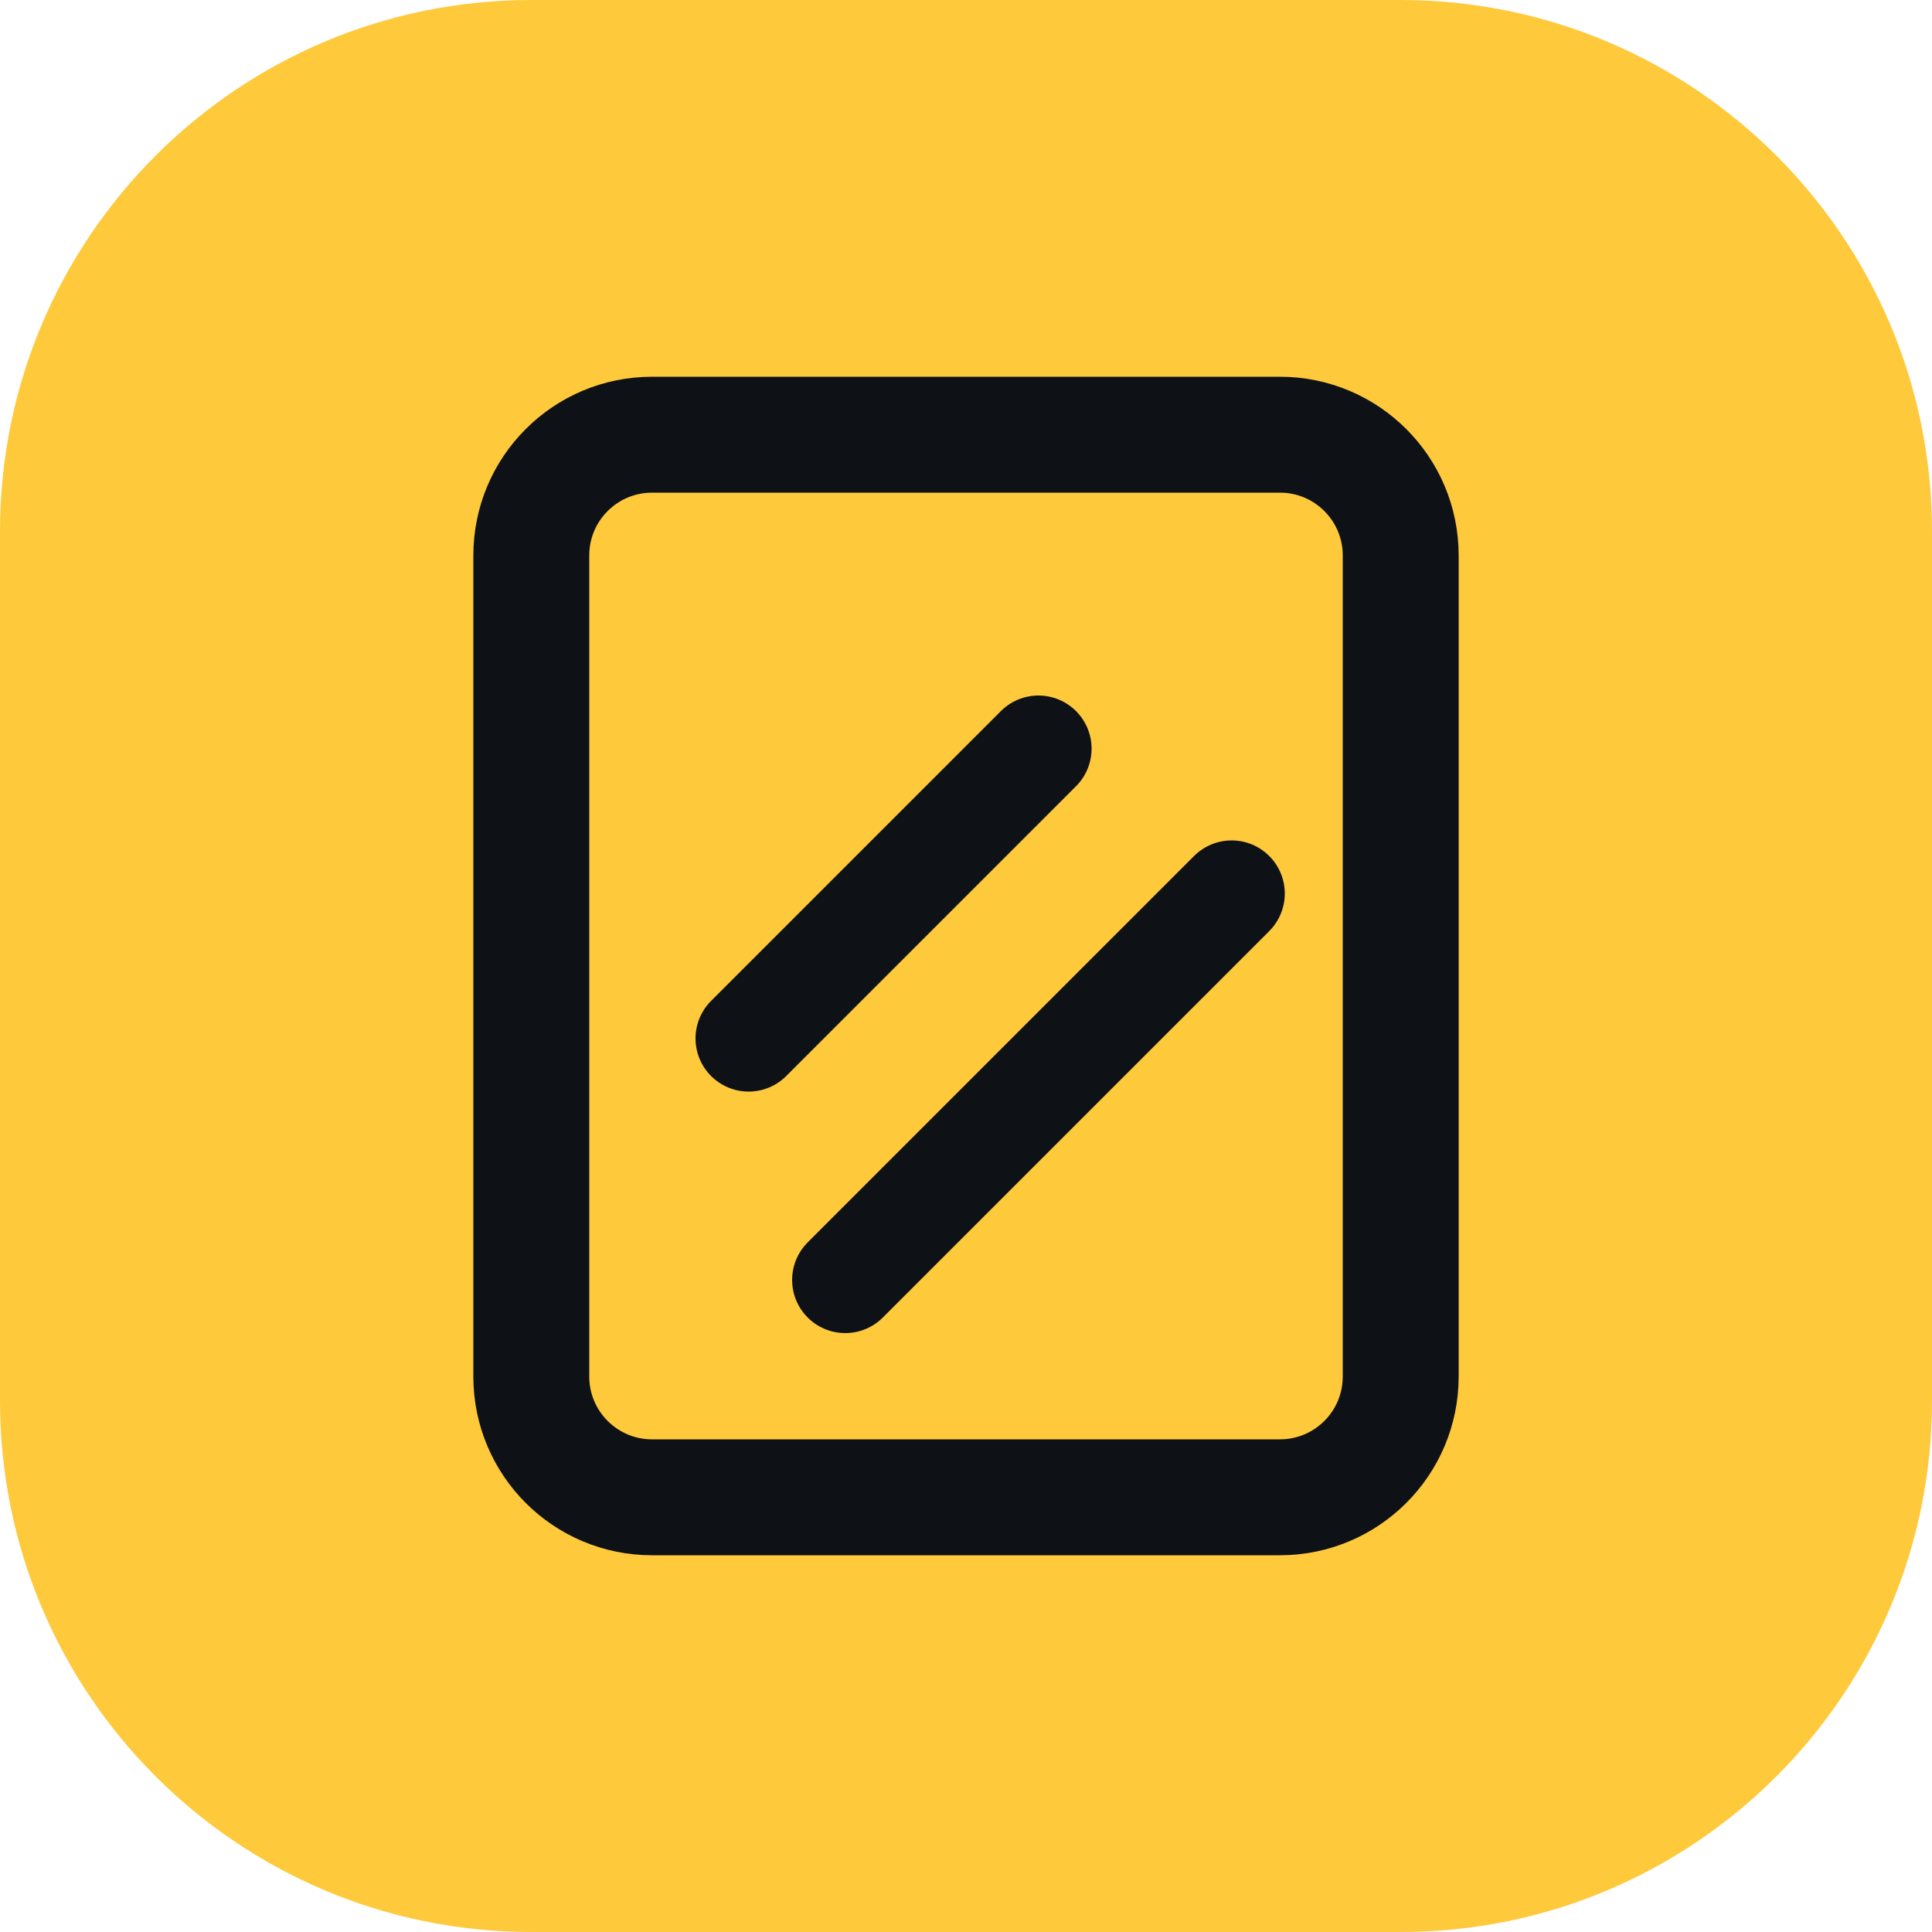
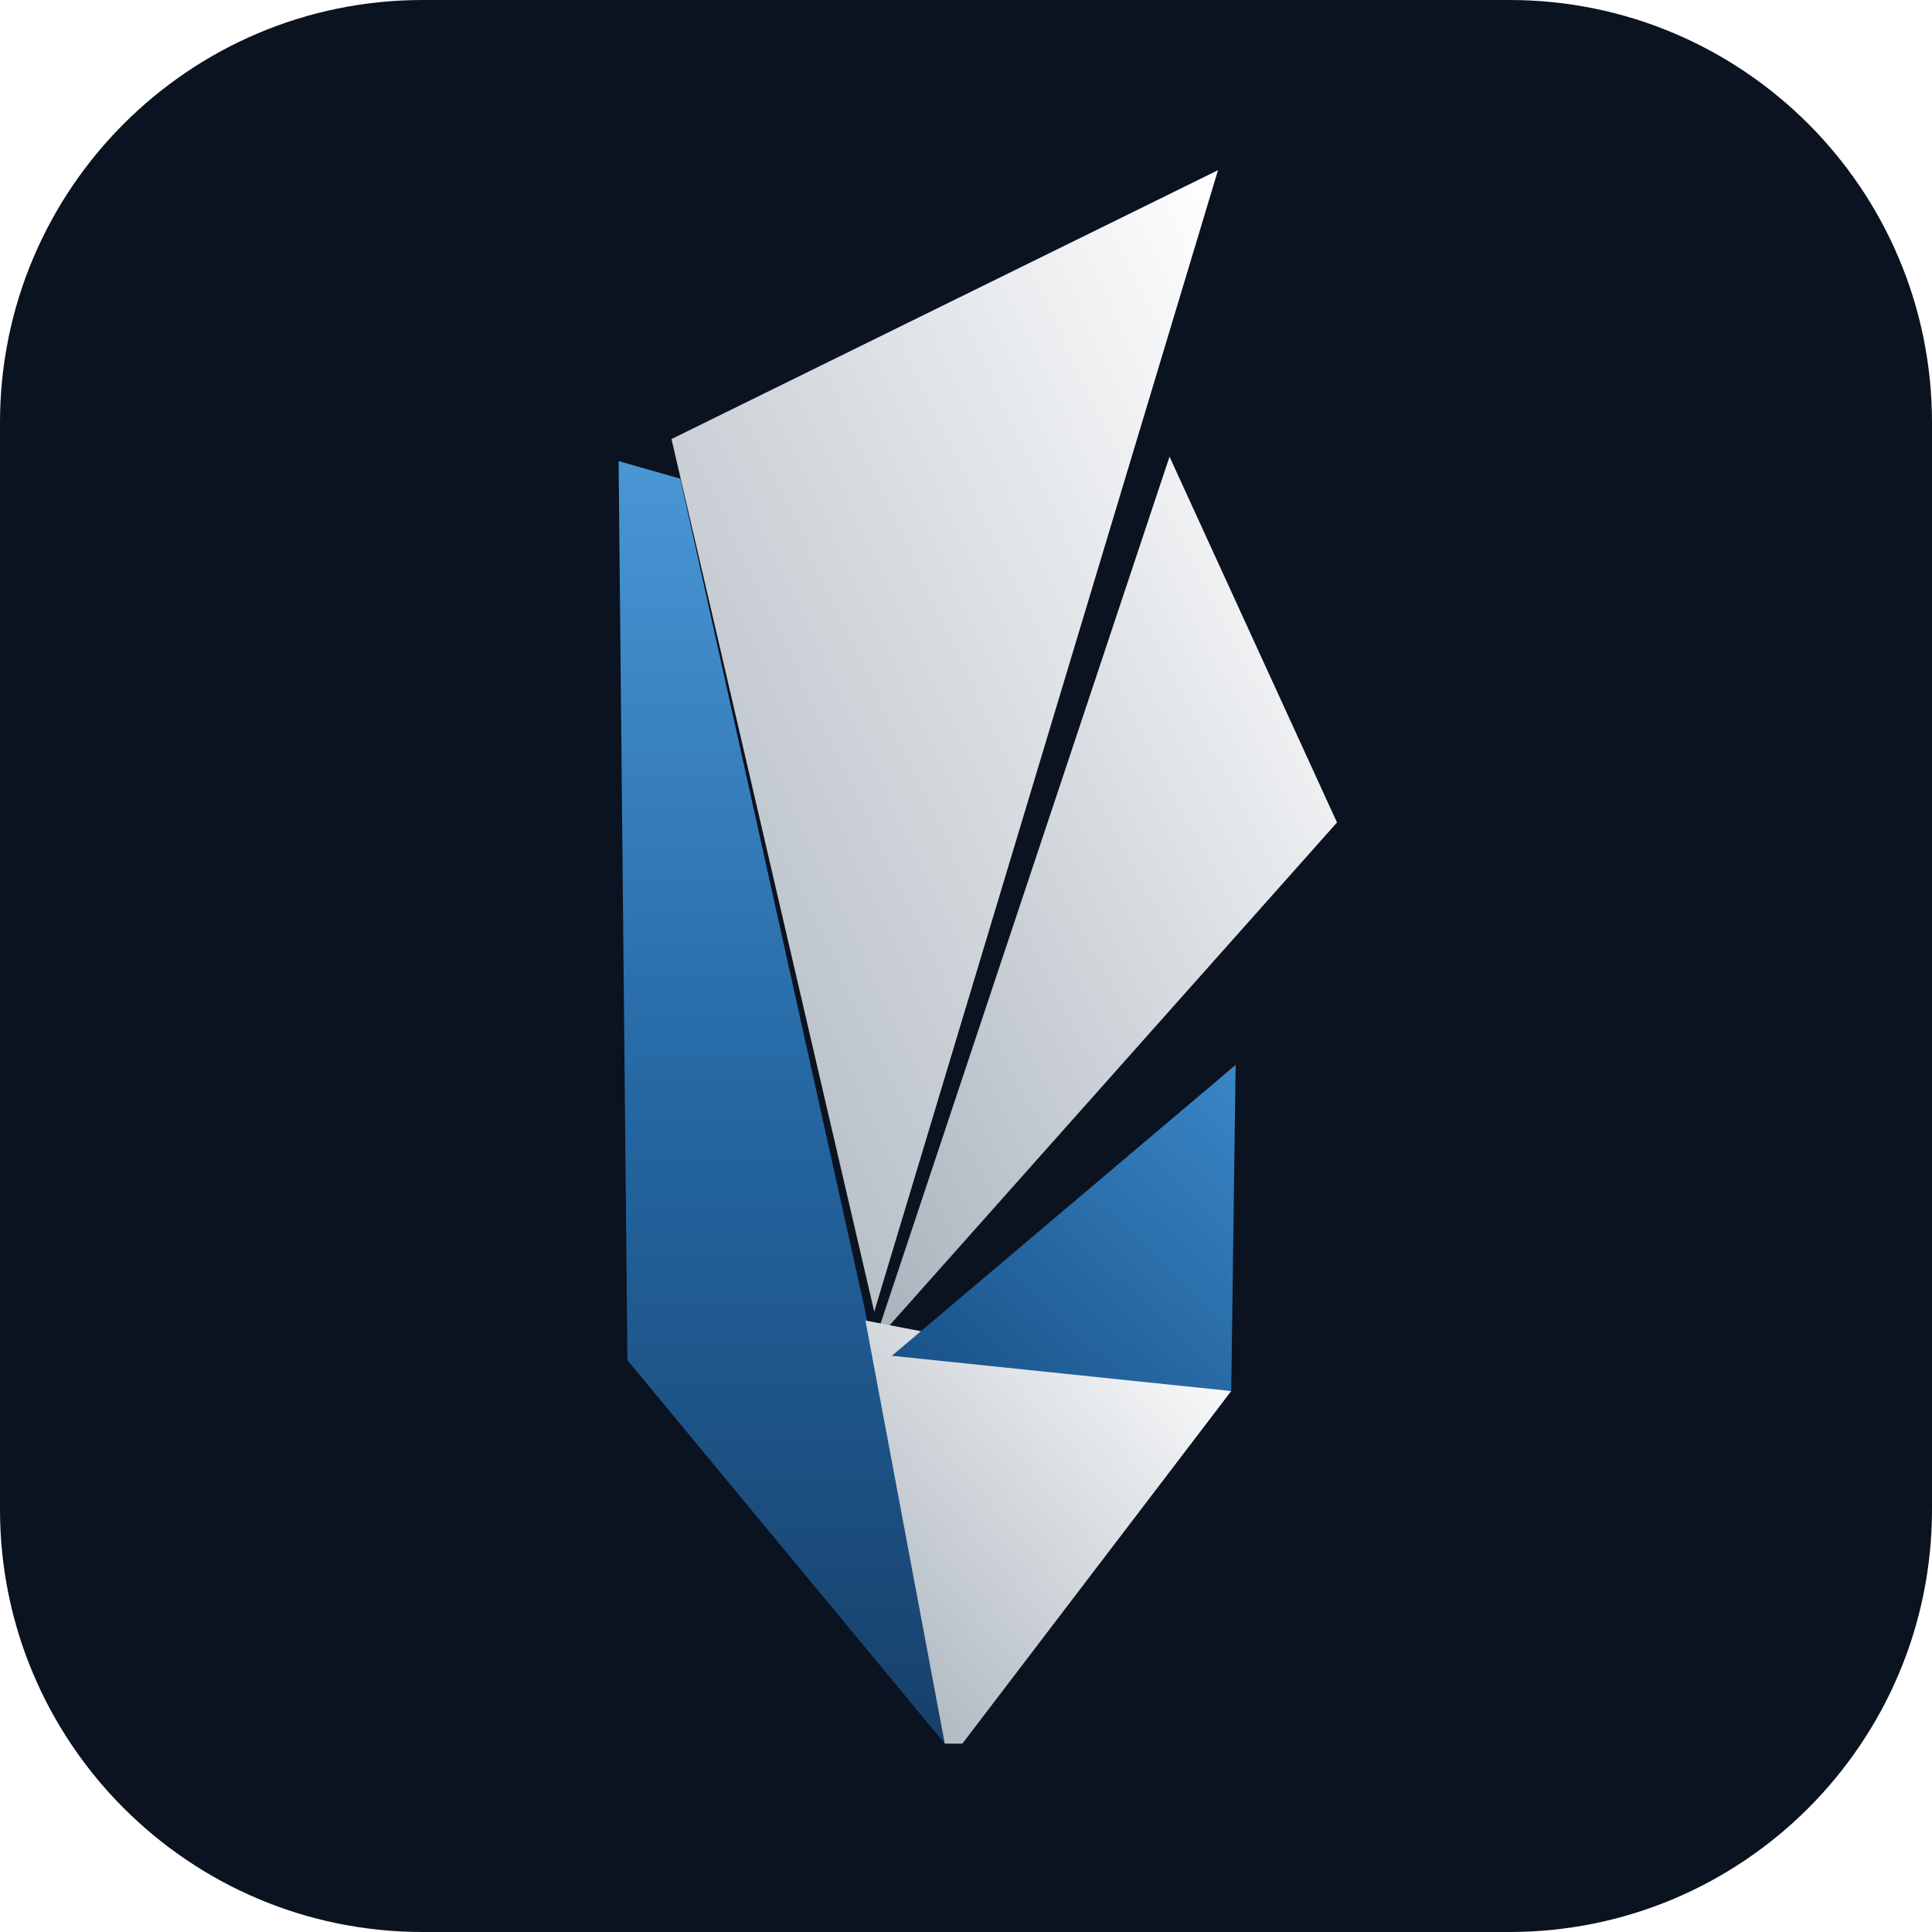
- <svg xmlns="http://www.w3.org/2000/svg" viewBox="0 0 40 40">
-   <rect width="40" height="40" rx="11" fill="#FFC93C" />
-   <rect x="11" y="9" width="18" height="22" rx="2.5" fill="none" stroke="#0E1116" stroke-width="2.4" />
-   <path d="M15.5 21.5l6-6M17.5 26.5l8-8" fill="none" stroke="#0E1116" stroke-width="2.2" stroke-linecap="round" />
+ <svg xmlns="http://www.w3.org/2000/svg" viewBox="0 0 64 64">
+   <defs>
+     <linearGradient id="a" x1="0" y1="0" x2="0" y2="1">
+       <stop offset="0" stop-color="#4A97D6" />
+       <stop offset=".5" stop-color="#2467A3" />
+       <stop offset="1" stop-color="#163F69" />
+     </linearGradient>
+     <linearGradient id="b" x1="1" y1="0" x2="0" y2="1">
+       <stop offset="0" stop-color="#fff" />
+       <stop offset="1" stop-color="#A9B2BC" />
+     </linearGradient>
+     <linearGradient id="c" x1="1" y1="0" x2="0" y2="1">
+       <stop offset="0" stop-color="#3A86C7" />
+       <stop offset="1" stop-color="#174F84" />
+     </linearGradient>
+   </defs>
+   <rect width="64" height="64" rx="14" fill="#0B1220" />
+   <g transform="translate(20.2 5.2) scale(.146)">
+     <polygon points="2,69 16,73 58,262 76,360 4,273" fill="url(#a)" />
+     <polygon points="14,64 138,3 60,262" fill="url(#b)" />
+     <polygon points="127,68 165,151 60,269" fill="url(#b)" />
+     <polygon points="58,264 141,280 80,360 76,360" fill="url(#b)" />
+     <polygon points="142,206 64,272 141,280" fill="url(#c)" />
+   </g>
</svg>
